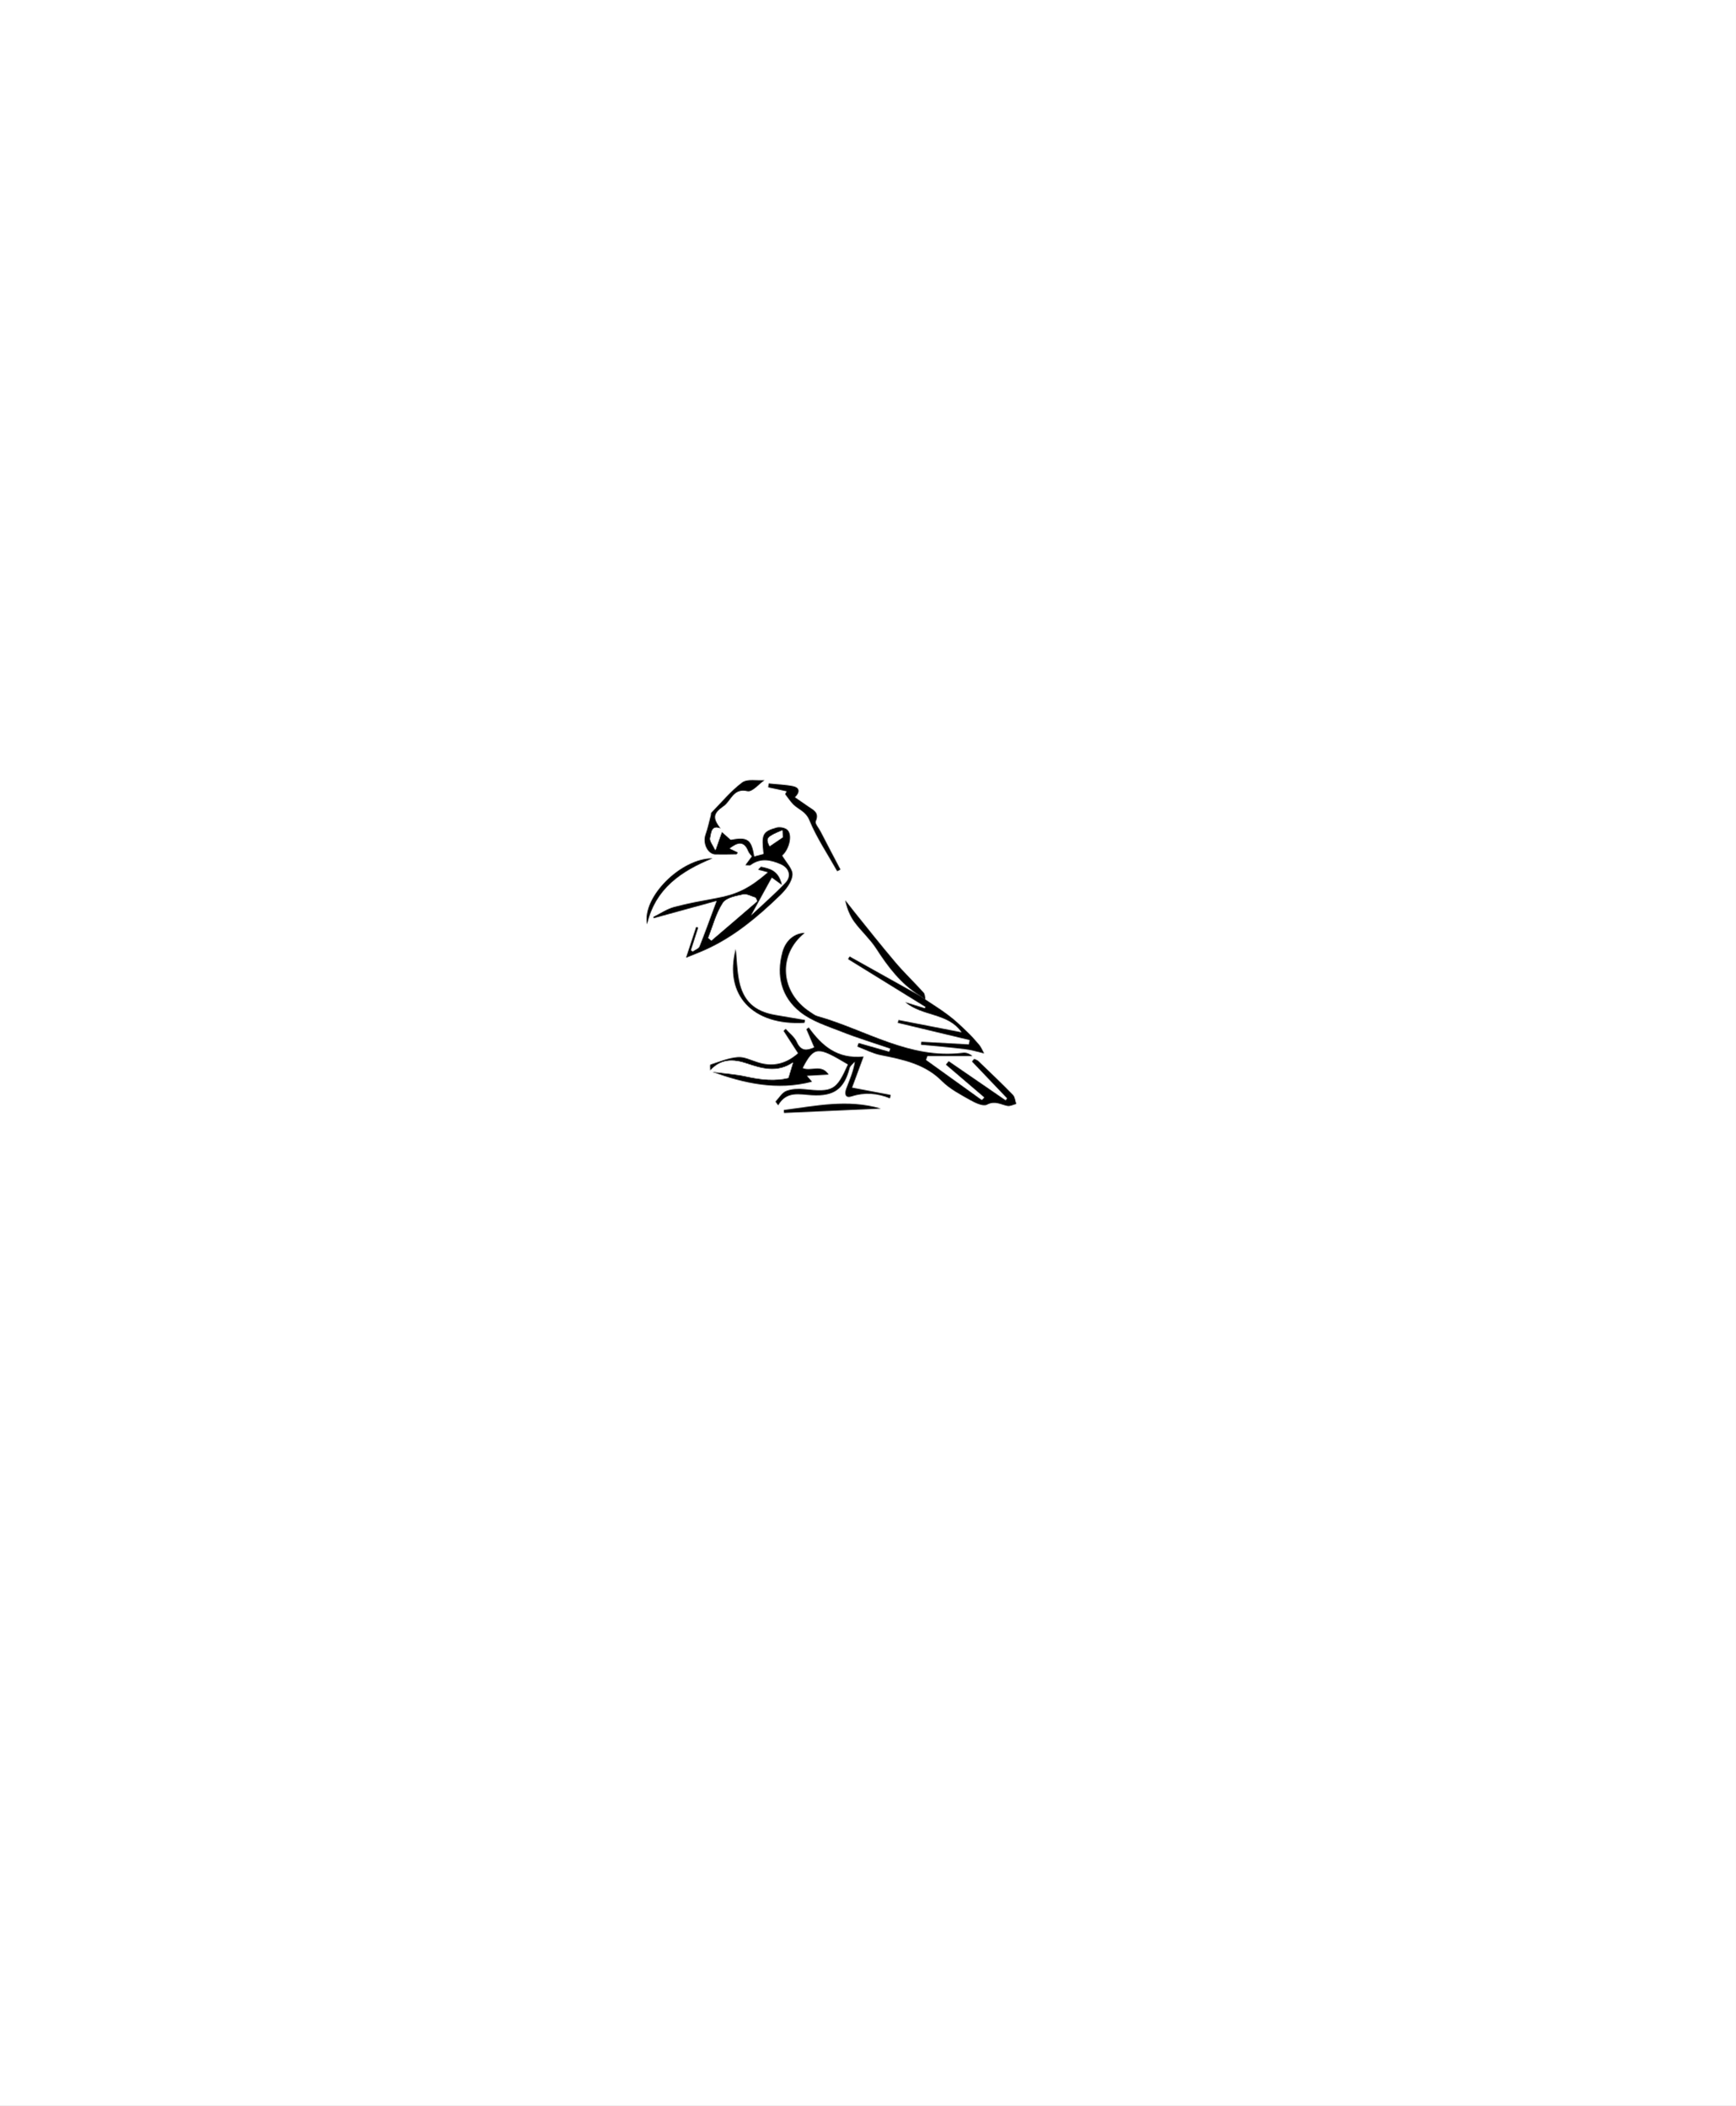
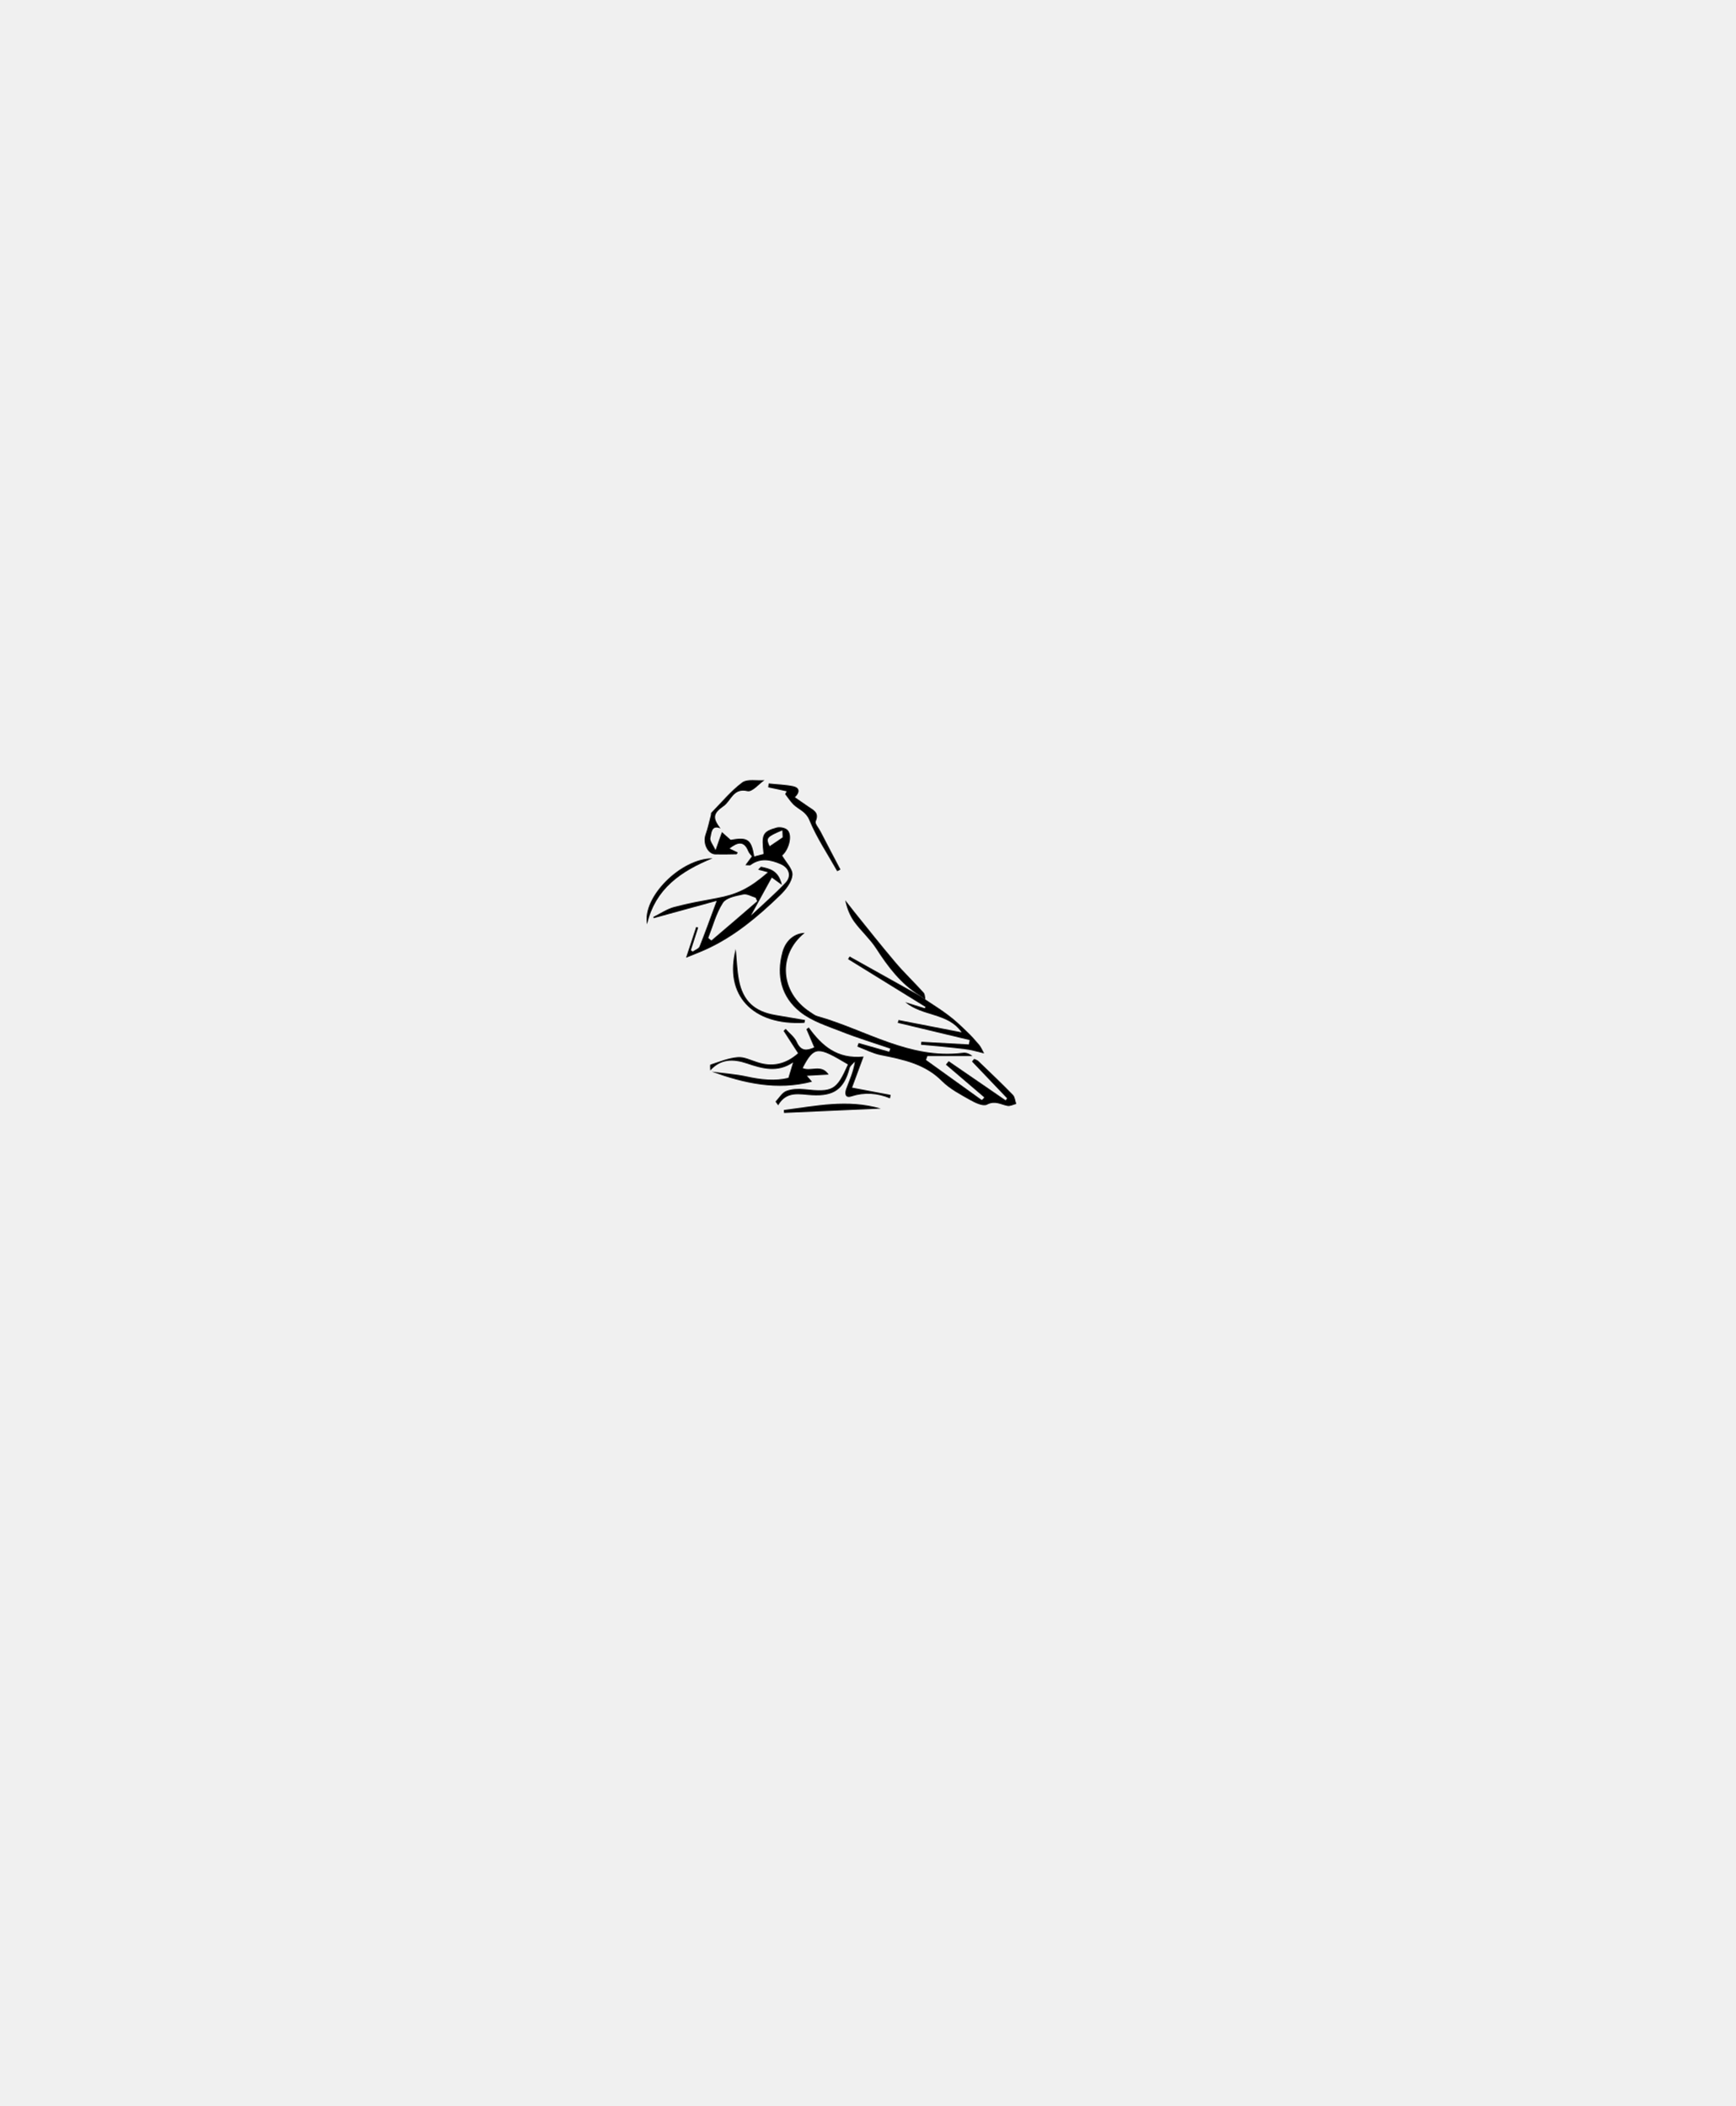
<svg xmlns="http://www.w3.org/2000/svg" version="1.1" id="Layer_1" x="0px" y="0px" viewBox="0 0 111.76 135.51" style="enable-background:new 0 0 111.76 135.51;" xml:space="preserve">
  <style type="text/css">
- 	.st0{fill:#FFFFFF;}
+ 	.st0{fill:none;}
</style>
  <g>
    <g>
      <path class="st0" d="M0,0c37.25,0,74.51,0,111.76,0c0,45.17,0,90.34,0,135.51c-37.25,0-74.51,0-111.76,0C0,90.34,0,45.17,0,0z     M46.46,53.57c-0.03-0.08-0.06-0.16-0.08-0.23c-0.51-0.67-0.48-0.96,0.2-1.44c0.48-0.34,0.61-1.17,1.54-0.96    c0.3,0.07,0.74-0.47,1.09-0.71c-0.48,0.03-1.1-0.11-1.43,0.14c-0.74,0.55-1.35,1.29-2,1.96c-0.03,0.03-0.01,0.09-0.02,0.14    c-0.11,0.41-0.2,0.84-0.34,1.24c-0.21,0.58,0.12,1.29,0.64,1.3c0.45,0.01,0.9,0,1.35-0.01c0.02,0,0.04-0.06,0.08-0.12    c-0.17-0.08-0.33-0.16-0.53-0.25c0.53-0.41,0.93-0.5,1.2,0.17c0.05,0.13,0.16,0.23,0.24,0.34c-0.13,0.17-0.25,0.34-0.42,0.57    c0.2,0,0.29,0.03,0.33,0c0.63-0.48,1.3-0.34,1.94-0.06c0.55,0.24,0.71,0.76,0.31,1.19c-0.67,0.72-1.43,1.37-2.22,2.11    c0.49-0.9,0.92-1.68,1.34-2.44c0.08,0.06,0.29,0.21,0.65,0.47c-0.21-0.94-0.79-1.05-1.35-1.17c-0.06,0.06-0.12,0.13-0.18,0.19    c0.2,0.06,0.41,0.11,0.63,0.17c-1.19,1.04-2,1.42-3.31,1.66c-0.91,0.17-1.83,0.32-2.72,0.57c-0.48,0.13-0.91,0.43-1.36,0.65    c0.02,0.02,0.03,0.05,0.05,0.07c1.31-0.36,2.62-0.72,4.04-1.11c-0.41,1.12-0.74,2.04-1.1,2.93c-0.06,0.15-0.29,0.22-0.44,0.33    c-0.04-0.03-0.08-0.05-0.12-0.08c0.16-0.49,0.31-0.97,0.47-1.46c-0.04-0.01-0.09-0.03-0.13-0.04c-0.2,0.6-0.39,1.2-0.65,1.98    c0.53-0.22,0.89-0.35,1.24-0.51c1.85-0.83,3.38-2.12,4.82-3.51c0.36-0.35,0.75-0.84,0.79-1.3c0.03-0.39-0.42-0.82-0.66-1.26    c0.41-0.34,0.69-1.25,0.36-1.63c-0.13-0.15-0.5-0.23-0.72-0.17c-0.92,0.26-0.99,0.43-0.84,1.7c-0.2,0.05-0.4,0.11-0.6,0.16    c-0.18-1.1-0.43-1.26-1.53-1.06C46.81,53.88,46.63,53.73,46.46,53.57z M59.22,64.09c-1.51-0.84-3.02-1.69-4.53-2.53    c-0.03,0.06-0.07,0.11-0.1,0.17c1.66,1.03,3.33,2.05,4.99,3.08c-0.02,0.03-0.03,0.05-0.05,0.08c-0.39-0.12-0.78-0.24-1.26-0.39    c1.13,0.94,2.76,0.68,3.63,1.94c-1.35-0.26-2.71-0.53-4.06-0.79c-0.02,0.06-0.03,0.12-0.05,0.18c1.54,0.37,3.08,0.74,4.63,1.11    c-0.02,0.09-0.03,0.19-0.05,0.28c-1.02-0.06-2.04-0.11-3.06-0.17c-0.01,0.06-0.01,0.13-0.02,0.19c0.95,0.1,1.9,0.18,2.85,0.29    c0.39,0.05,0.77,0.17,1.21,0.27c-0.08-0.15-0.17-0.38-0.31-0.55c-0.26-0.32-0.54-0.62-0.84-0.9c-0.36-0.34-0.72-0.69-1.12-0.99    c-0.49-0.37-1.01-0.69-1.51-1.03c-0.03-0.15-0.02-0.34-0.11-0.44c-0.6-0.67-1.26-1.3-1.84-1.98c-0.9-1.06-1.76-2.15-2.63-3.23    c-0.2-0.24-0.39-0.49-0.58-0.74c0.1,0.5,0.29,0.99,0.58,1.39c0.44,0.6,1.01,1.1,1.41,1.72C57.18,62.24,58,63.34,59.22,64.09z     M45.73,68.91c0.02,0.03,0.05,0.05,0.07,0.08c2.09,0.75,4.21,1.23,6.46,0.65c-0.09-0.11-0.17-0.2-0.33-0.38    c0.5-0.03,0.92-0.05,1.4-0.08c-0.47-0.71-1.16-0.19-1.67-0.42c0.75-1.43,0.99-1.37,2.91-0.23c-0.74,1.67-0.98,1.79-2.82,1.59    c-0.38-0.04-0.81-0.02-1.16,0.12c-0.27,0.11-0.46,0.44-0.68,0.68c0.06,0.08,0.11,0.16,0.17,0.24c0.55-0.95,1.39-0.7,2.18-0.65    c1.41,0.08,2.07-0.4,2.42-1.74c0.04-0.16,0.23-0.28,0.34-0.42c-0.1,0.66-0.34,1.18-0.55,1.72c-0.1,0.27-0.12,0.67,0.32,0.52    c0.86-0.28,1.67-0.21,2.49,0.12c0.01-0.07,0.02-0.14,0.04-0.22c-0.82-0.16-1.64-0.31-2.48-0.47c0.22-0.61,0.47-1.27,0.74-2    c-1.72,0.18-2.7-0.71-3.53-1.87c-0.05,0.04-0.1,0.07-0.15,0.11c0.16,0.38,0.33,0.76,0.5,1.17c-0.48,0.21-0.85,0.25-1.12-0.35    c-0.15-0.32-0.48-0.56-0.72-0.84c-0.04,0.04-0.08,0.08-0.13,0.13c0.31,0.48,0.62,0.96,0.93,1.44c-0.8,0.7-1.65,0.89-2.62,0.57    c-0.42-0.14-0.86-0.36-1.27-0.32c-0.59,0.05-1.17,0.3-1.75,0.48C45.7,68.54,45.73,68.78,45.73,68.91z M63.37,70.64    c-0.05,0.06-0.1,0.13-0.15,0.19c-1.2-0.86-2.39-1.72-3.59-2.58c0.03-0.08,0.06-0.17,0.09-0.25c0.97,0,1.94,0,2.9,0    c-0.21-0.18-0.42-0.24-0.63-0.21c-3.42,0.43-6.25-1.49-9.34-2.36c-0.17-0.05-0.33-0.17-0.48-0.27c-1.93-1.27-2.1-3.68-0.35-5.09    c-0.66,0.02-1.22,0.47-1.44,1.25c-0.41,1.5-0.06,2.88,1.14,3.84c0.75,0.6,1.75,0.91,2.66,1.27c1.03,0.41,2.1,0.73,3.15,1.09    c-0.02,0.07-0.04,0.13-0.07,0.2c-0.66-0.19-1.32-0.37-1.97-0.56c-0.03,0.08-0.05,0.15-0.08,0.23c0.5,0.19,0.99,0.44,1.51,0.55    c1.43,0.29,2.83,0.57,3.94,1.68c0.5,0.5,1.16,0.85,1.79,1.2c0.33,0.19,0.85,0.44,1.1,0.31c0.52-0.27,0.89,0,1.33,0.08    c0.17,0.03,0.37-0.08,0.56-0.13c-0.07-0.2-0.08-0.45-0.21-0.58c-0.73-0.75-1.49-1.47-2.24-2.19c-0.07-0.06-0.17-0.09-0.26-0.13    c-0.05,0.06-0.09,0.11-0.14,0.17c0.75,0.79,1.5,1.58,2.26,2.37c-0.03,0.04-0.06,0.08-0.09,0.13c-1.22-0.84-2.45-1.68-3.67-2.52    c-0.06,0.07-0.12,0.15-0.18,0.22C61.73,69.24,62.55,69.94,63.37,70.64z M50.65,50.94c-0.03,0.06-0.07,0.13-0.1,0.19    c0.17,0.22,0.33,0.47,0.53,0.67c0.34,0.33,0.8,0.44,1.03,1.01c0.47,1.15,1.18,2.19,1.79,3.28c0.07-0.04,0.14-0.08,0.21-0.11    c-0.42-0.81-0.84-1.62-1.27-2.43c-0.12-0.23-0.39-0.52-0.32-0.67c0.26-0.58-0.18-0.73-0.5-0.97c-0.26-0.19-0.53-0.37-0.84-0.58    c0.32-0.3,0.33-0.62-0.1-0.71c-0.52-0.12-1.06-0.13-1.59-0.18c-0.01,0.08-0.02,0.17-0.03,0.25    C49.85,50.76,50.25,50.85,50.65,50.94z M41.66,59.5c0.52-2.29,2.2-3.43,4.22-4.25C43.83,55.24,41.31,57.78,41.66,59.5z     M51.79,65.84c0.01-0.06,0.03-0.12,0.04-0.18c-0.64-0.11-1.28-0.22-1.93-0.33c-1.33-0.23-2.06-0.9-2.32-2.23    c-0.13-0.66-0.15-1.35-0.21-2.01C46.59,64.03,48.44,66.03,51.79,65.84z M50.47,71.45c0,0.07,0.01,0.13,0.01,0.2    c2.05-0.09,4.1-0.19,6.23-0.28C54.56,70.73,52.52,71.19,50.47,71.45z" />
      <path d="M63.37,70.64c-0.82-0.7-1.65-1.41-2.47-2.11c0.06-0.07,0.12-0.15,0.18-0.22c1.22,0.84,2.45,1.68,3.67,2.52    c0.03-0.04,0.06-0.08,0.09-0.13c-0.75-0.79-1.5-1.58-2.26-2.37c0.05-0.06,0.09-0.11,0.14-0.17c0.09,0.04,0.19,0.07,0.26,0.13    c0.75,0.72,1.51,1.44,2.24,2.19c0.13,0.13,0.14,0.39,0.21,0.58c-0.19,0.05-0.39,0.16-0.56,0.13c-0.44-0.08-0.8-0.36-1.33-0.08    c-0.25,0.13-0.76-0.12-1.1-0.31c-0.62-0.35-1.29-0.7-1.79-1.2c-1.1-1.11-2.5-1.39-3.94-1.68c-0.52-0.1-1.01-0.36-1.51-0.55    c0.03-0.08,0.05-0.15,0.08-0.23c0.66,0.19,1.32,0.37,1.97,0.56c0.02-0.07,0.04-0.13,0.07-0.2c-1.05-0.36-2.12-0.68-3.15-1.09    c-0.92-0.36-1.91-0.67-2.66-1.27c-1.2-0.95-1.55-2.33-1.14-3.84c0.21-0.78,0.78-1.23,1.44-1.25c-1.75,1.41-1.58,3.83,0.35,5.09    c0.16,0.1,0.31,0.23,0.48,0.27c3.09,0.87,5.92,2.79,9.34,2.36c0.2-0.03,0.41,0.03,0.63,0.21c-0.97,0-1.94,0-2.9,0    c-0.03,0.08-0.06,0.17-0.09,0.25c1.2,0.86,2.39,1.72,3.59,2.58C63.27,70.77,63.32,70.71,63.37,70.64z" />
      <path d="M48.56,55.13c0.2-0.05,0.4-0.11,0.6-0.16c-0.14-1.27-0.08-1.44,0.84-1.7c0.21-0.06,0.58,0.01,0.72,0.17    c0.33,0.38,0.05,1.29-0.36,1.63c0.25,0.44,0.7,0.87,0.66,1.26c-0.04,0.46-0.43,0.95-0.79,1.3c-1.44,1.39-2.97,2.68-4.82,3.51    c-0.35,0.16-0.71,0.29-1.24,0.51c0.26-0.78,0.45-1.38,0.65-1.98c0.04,0.01,0.09,0.03,0.13,0.04c-0.16,0.49-0.31,0.97-0.47,1.46    c0.04,0.03,0.08,0.05,0.12,0.08c0.15-0.11,0.38-0.18,0.44-0.33c0.36-0.9,0.68-1.81,1.1-2.93c-1.42,0.39-2.73,0.75-4.04,1.11    c-0.02-0.02-0.03-0.05-0.05-0.07c0.45-0.22,0.88-0.52,1.36-0.65c0.89-0.24,1.81-0.4,2.72-0.57c1.31-0.24,2.12-0.63,3.31-1.66    c-0.22-0.06-0.42-0.12-0.63-0.17c0.06-0.06,0.12-0.13,0.18-0.19c0.57,0.12,1.14,0.23,1.35,1.17c-0.36-0.26-0.57-0.41-0.65-0.47    c-0.42,0.77-0.85,1.55-1.34,2.44c0.79-0.74,1.54-1.39,2.22-2.11c0.4-0.42,0.24-0.95-0.31-1.19c-0.64-0.28-1.3-0.42-1.94,0.06    c-0.04,0.03-0.13,0-0.33,0c0.17-0.23,0.3-0.4,0.42-0.57C48.46,55.12,48.51,55.13,48.56,55.13z M48.75,58.01    c-0.03-0.07-0.07-0.14-0.1-0.22c-0.27-0.08-0.57-0.27-0.81-0.21c-0.46,0.1-1.09,0.21-1.3,0.55c-0.43,0.67-0.64,1.49-0.94,2.25    c0.07,0.05,0.13,0.11,0.2,0.16C46.79,59.7,47.77,58.86,48.75,58.01z M50.37,53.45c-1.02,0.43-1.06,0.5-0.82,1.02    c0.24-0.16,0.5-0.34,0.84-0.57C50.39,53.86,50.38,53.68,50.37,53.45z" />
      <path d="M45.73,68.91c0-0.13-0.03-0.37,0.01-0.38c0.58-0.19,1.15-0.43,1.75-0.48c0.41-0.04,0.85,0.19,1.27,0.32    c0.97,0.32,1.82,0.13,2.62-0.57c-0.31-0.48-0.62-0.96-0.93-1.44c0.04-0.04,0.08-0.08,0.13-0.13c0.25,0.28,0.58,0.52,0.72,0.84    c0.27,0.6,0.64,0.56,1.12,0.35c-0.18-0.41-0.34-0.79-0.5-1.17c0.05-0.04,0.1-0.07,0.15-0.11c0.84,1.16,1.82,2.04,3.53,1.87    c-0.27,0.72-0.51,1.39-0.74,2c0.83,0.16,1.65,0.31,2.48,0.47c-0.01,0.07-0.02,0.14-0.04,0.22c-0.82-0.33-1.63-0.4-2.49-0.12    c-0.44,0.14-0.43-0.25-0.32-0.52c0.2-0.54,0.45-1.07,0.55-1.72c-0.12,0.14-0.3,0.26-0.34,0.42c-0.35,1.35-1.01,1.82-2.42,1.74    c-0.79-0.04-1.63-0.3-2.18,0.65c-0.06-0.08-0.11-0.16-0.17-0.24c0.22-0.23,0.41-0.57,0.68-0.68c0.35-0.14,0.78-0.16,1.16-0.12    c1.84,0.2,2.08,0.08,2.82-1.59c-1.92-1.14-2.16-1.21-2.91,0.23c0.51,0.24,1.21-0.29,1.67,0.42c-0.48,0.03-0.9,0.05-1.4,0.08    c0.15,0.18,0.23,0.27,0.33,0.38c-2.25,0.59-4.37,0.11-6.46-0.65c0.75,0.1,1.52,0.15,2.25,0.31c0.94,0.21,1.86,0.3,2.69,0.09    c0.11-0.38,0.2-0.66,0.3-0.99c-1.01,0.69-1.99,0.4-2.97,0.07C47.2,68.16,46.4,68.16,45.73,68.91z" />
      <path d="M59.58,64.34c0.51,0.34,1.03,0.66,1.51,1.03c0.4,0.3,0.76,0.64,1.12,0.99c0.3,0.28,0.58,0.59,0.84,0.9    c0.14,0.18,0.23,0.4,0.31,0.55c-0.44-0.1-0.82-0.23-1.21-0.27c-0.95-0.12-1.9-0.2-2.85-0.29c0.01-0.06,0.01-0.13,0.02-0.19    c1.02,0.06,2.04,0.11,3.06,0.17c0.02-0.09,0.03-0.19,0.05-0.28c-1.54-0.37-3.08-0.74-4.63-1.11c0.02-0.06,0.03-0.12,0.05-0.18    c1.35,0.26,2.71,0.53,4.06,0.79c-0.87-1.26-2.5-1-3.63-1.94c0.48,0.15,0.87,0.27,1.26,0.39c0.02-0.03,0.03-0.05,0.05-0.08    c-1.66-1.03-3.33-2.05-4.99-3.08c0.03-0.06,0.07-0.11,0.1-0.17c1.51,0.84,3.02,1.69,4.53,2.53    C59.34,64.17,59.46,64.26,59.58,64.34z" />
      <path d="M48.56,55.13c-0.05,0-0.1,0-0.15,0c-0.08-0.11-0.19-0.21-0.24-0.34c-0.27-0.67-0.67-0.58-1.2-0.17    c0.2,0.09,0.36,0.17,0.53,0.25c-0.04,0.06-0.06,0.12-0.08,0.12c-0.45,0.01-0.9,0.02-1.35,0.01c-0.52-0.01-0.85-0.73-0.64-1.3    c0.14-0.4,0.23-0.82,0.34-1.24c0.01-0.04,0-0.11,0.02-0.14c0.66-0.67,1.26-1.41,2-1.96c0.33-0.24,0.94-0.1,1.43-0.14    c-0.35,0.24-0.79,0.78-1.09,0.71c-0.93-0.22-1.05,0.62-1.54,0.96c-0.69,0.48-0.71,0.77-0.2,1.44c-0.61-0.26-0.58,0.35-0.65,0.59    c-0.06,0.2,0.19,0.49,0.33,0.8c0.18-0.52,0.29-0.84,0.41-1.16c0.17,0.15,0.35,0.31,0.56,0.5C48.13,53.86,48.38,54.02,48.56,55.13z    " />
      <path d="M59.58,64.34c-0.12-0.08-0.24-0.17-0.36-0.25c-1.22-0.75-2.05-1.85-2.81-3.03c-0.4-0.62-0.97-1.12-1.41-1.72    c-0.29-0.4-0.48-0.89-0.58-1.39c0.19,0.25,0.39,0.49,0.58,0.74c0.87,1.08,1.73,2.17,2.63,3.23c0.58,0.69,1.24,1.31,1.84,1.98    C59.56,64,59.55,64.19,59.58,64.34z" />
      <path d="M50.65,50.94c-0.4-0.09-0.79-0.18-1.19-0.26c0.01-0.08,0.02-0.17,0.03-0.25c0.53,0.06,1.08,0.07,1.59,0.18    c0.43,0.1,0.42,0.41,0.1,0.71c0.31,0.21,0.57,0.39,0.84,0.58c0.32,0.23,0.76,0.38,0.5,0.97c-0.06,0.15,0.21,0.44,0.32,0.67    c0.42,0.81,0.84,1.62,1.27,2.43c-0.07,0.04-0.14,0.08-0.21,0.11c-0.61-1.09-1.32-2.14-1.79-3.28c-0.23-0.57-0.69-0.68-1.03-1.01    c-0.2-0.2-0.35-0.44-0.53-0.67C50.58,51.06,50.61,51,50.65,50.94z" />
      <path d="M41.66,59.5c-0.35-1.73,2.17-4.26,4.22-4.25C43.86,56.07,42.18,57.21,41.66,59.5z" />
      <path d="M51.79,65.84c-3.35,0.2-5.2-1.81-4.42-4.75c0.07,0.65,0.08,1.34,0.21,2.01c0.26,1.33,1,2,2.32,2.23    c0.64,0.11,1.28,0.22,1.93,0.33C51.82,65.72,51.81,65.78,51.79,65.84z" />
      <path d="M50.47,71.45c2.05-0.26,4.09-0.72,6.24-0.09c-2.13,0.1-4.18,0.19-6.23,0.28C50.47,71.58,50.47,71.51,50.47,71.45z" />
      <path class="st0" d="M46.46,53.57c-0.11,0.32-0.23,0.65-0.41,1.16c-0.14-0.31-0.39-0.61-0.33-0.8c0.08-0.25,0.04-0.85,0.65-0.59    C46.4,53.42,46.43,53.49,46.46,53.57z" />
      <path class="st0" d="M48.75,58.01c-0.98,0.84-1.97,1.69-2.95,2.53c-0.07-0.05-0.13-0.11-0.2-0.16c0.3-0.76,0.5-1.58,0.94-2.25    c0.21-0.33,0.84-0.44,1.3-0.55c0.24-0.05,0.54,0.13,0.81,0.21C48.69,57.87,48.72,57.94,48.75,58.01z" />
      <path class="st0" d="M50.37,53.45c0.01,0.24,0.02,0.41,0.02,0.45c-0.34,0.23-0.6,0.4-0.84,0.57    C49.3,53.95,49.34,53.88,50.37,53.45z" />
      <path class="st0" d="M45.73,68.91c0.67-0.75,1.47-0.75,2.35-0.44c0.97,0.33,1.96,0.62,2.97-0.07c-0.1,0.33-0.19,0.61-0.3,0.99    c-0.83,0.21-1.75,0.12-2.69-0.09c-0.74-0.17-1.5-0.21-2.25-0.31C45.78,68.96,45.75,68.93,45.73,68.91z" />
    </g>
  </g>
</svg>
